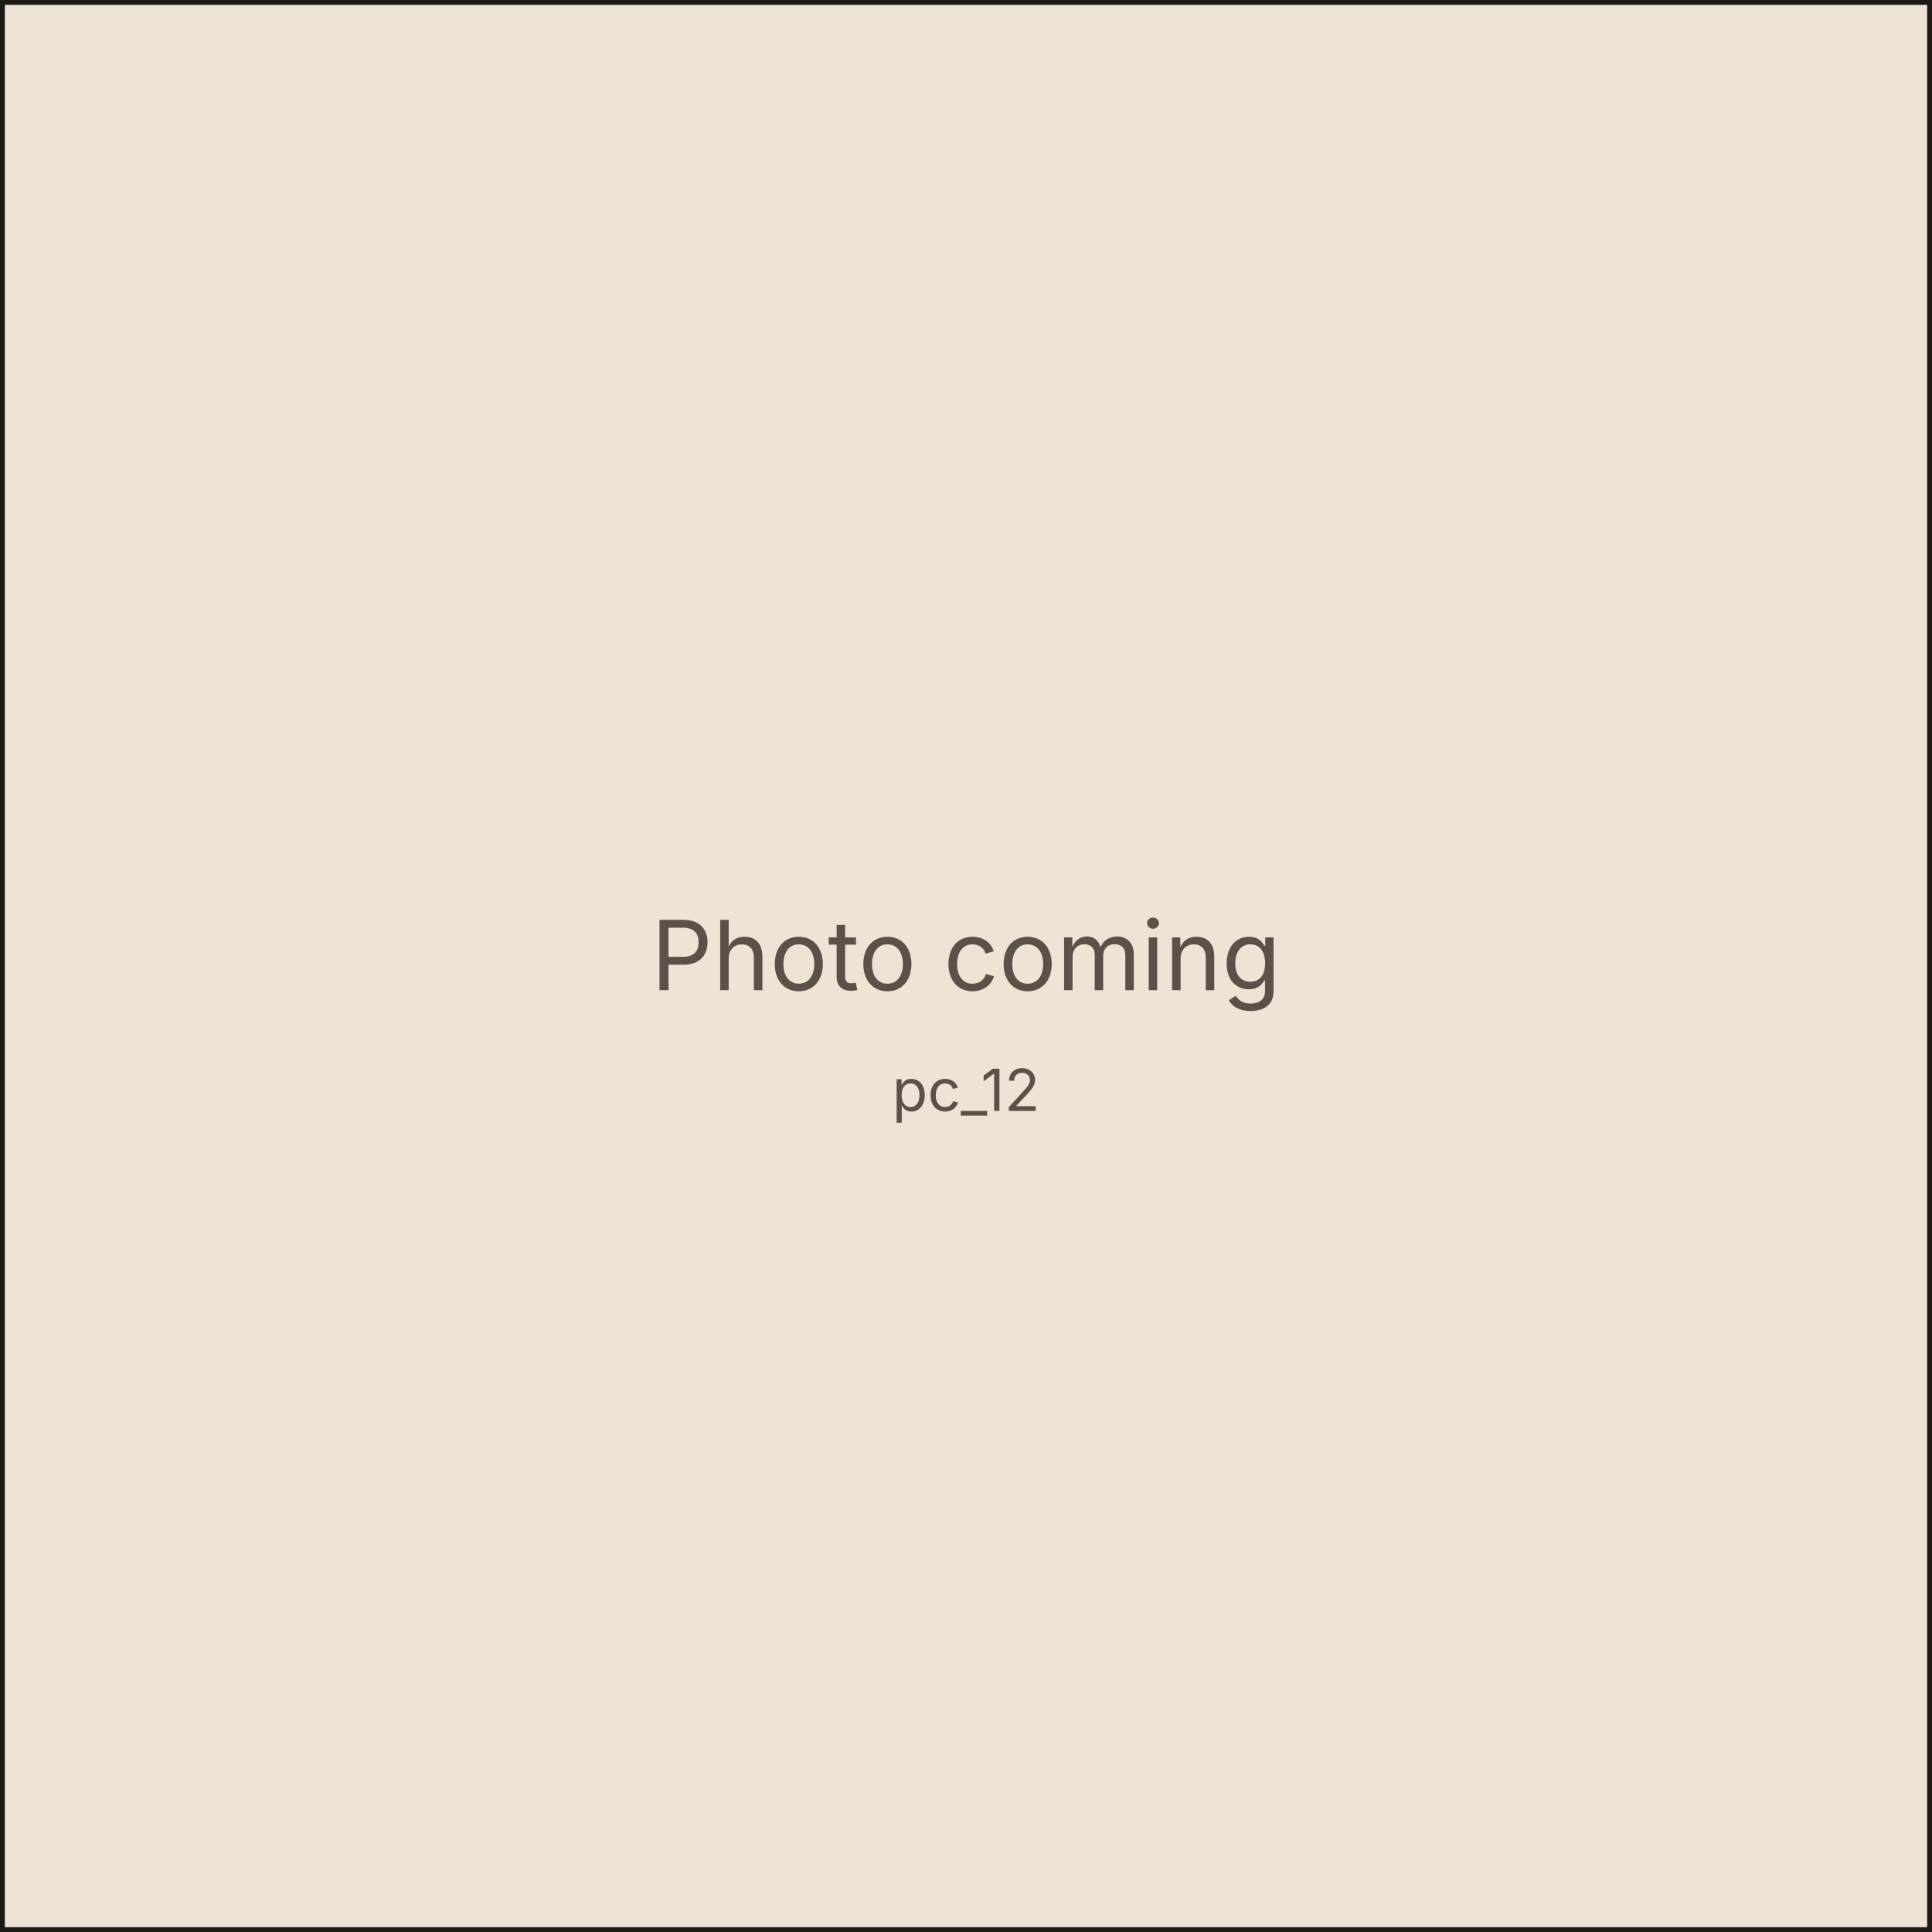
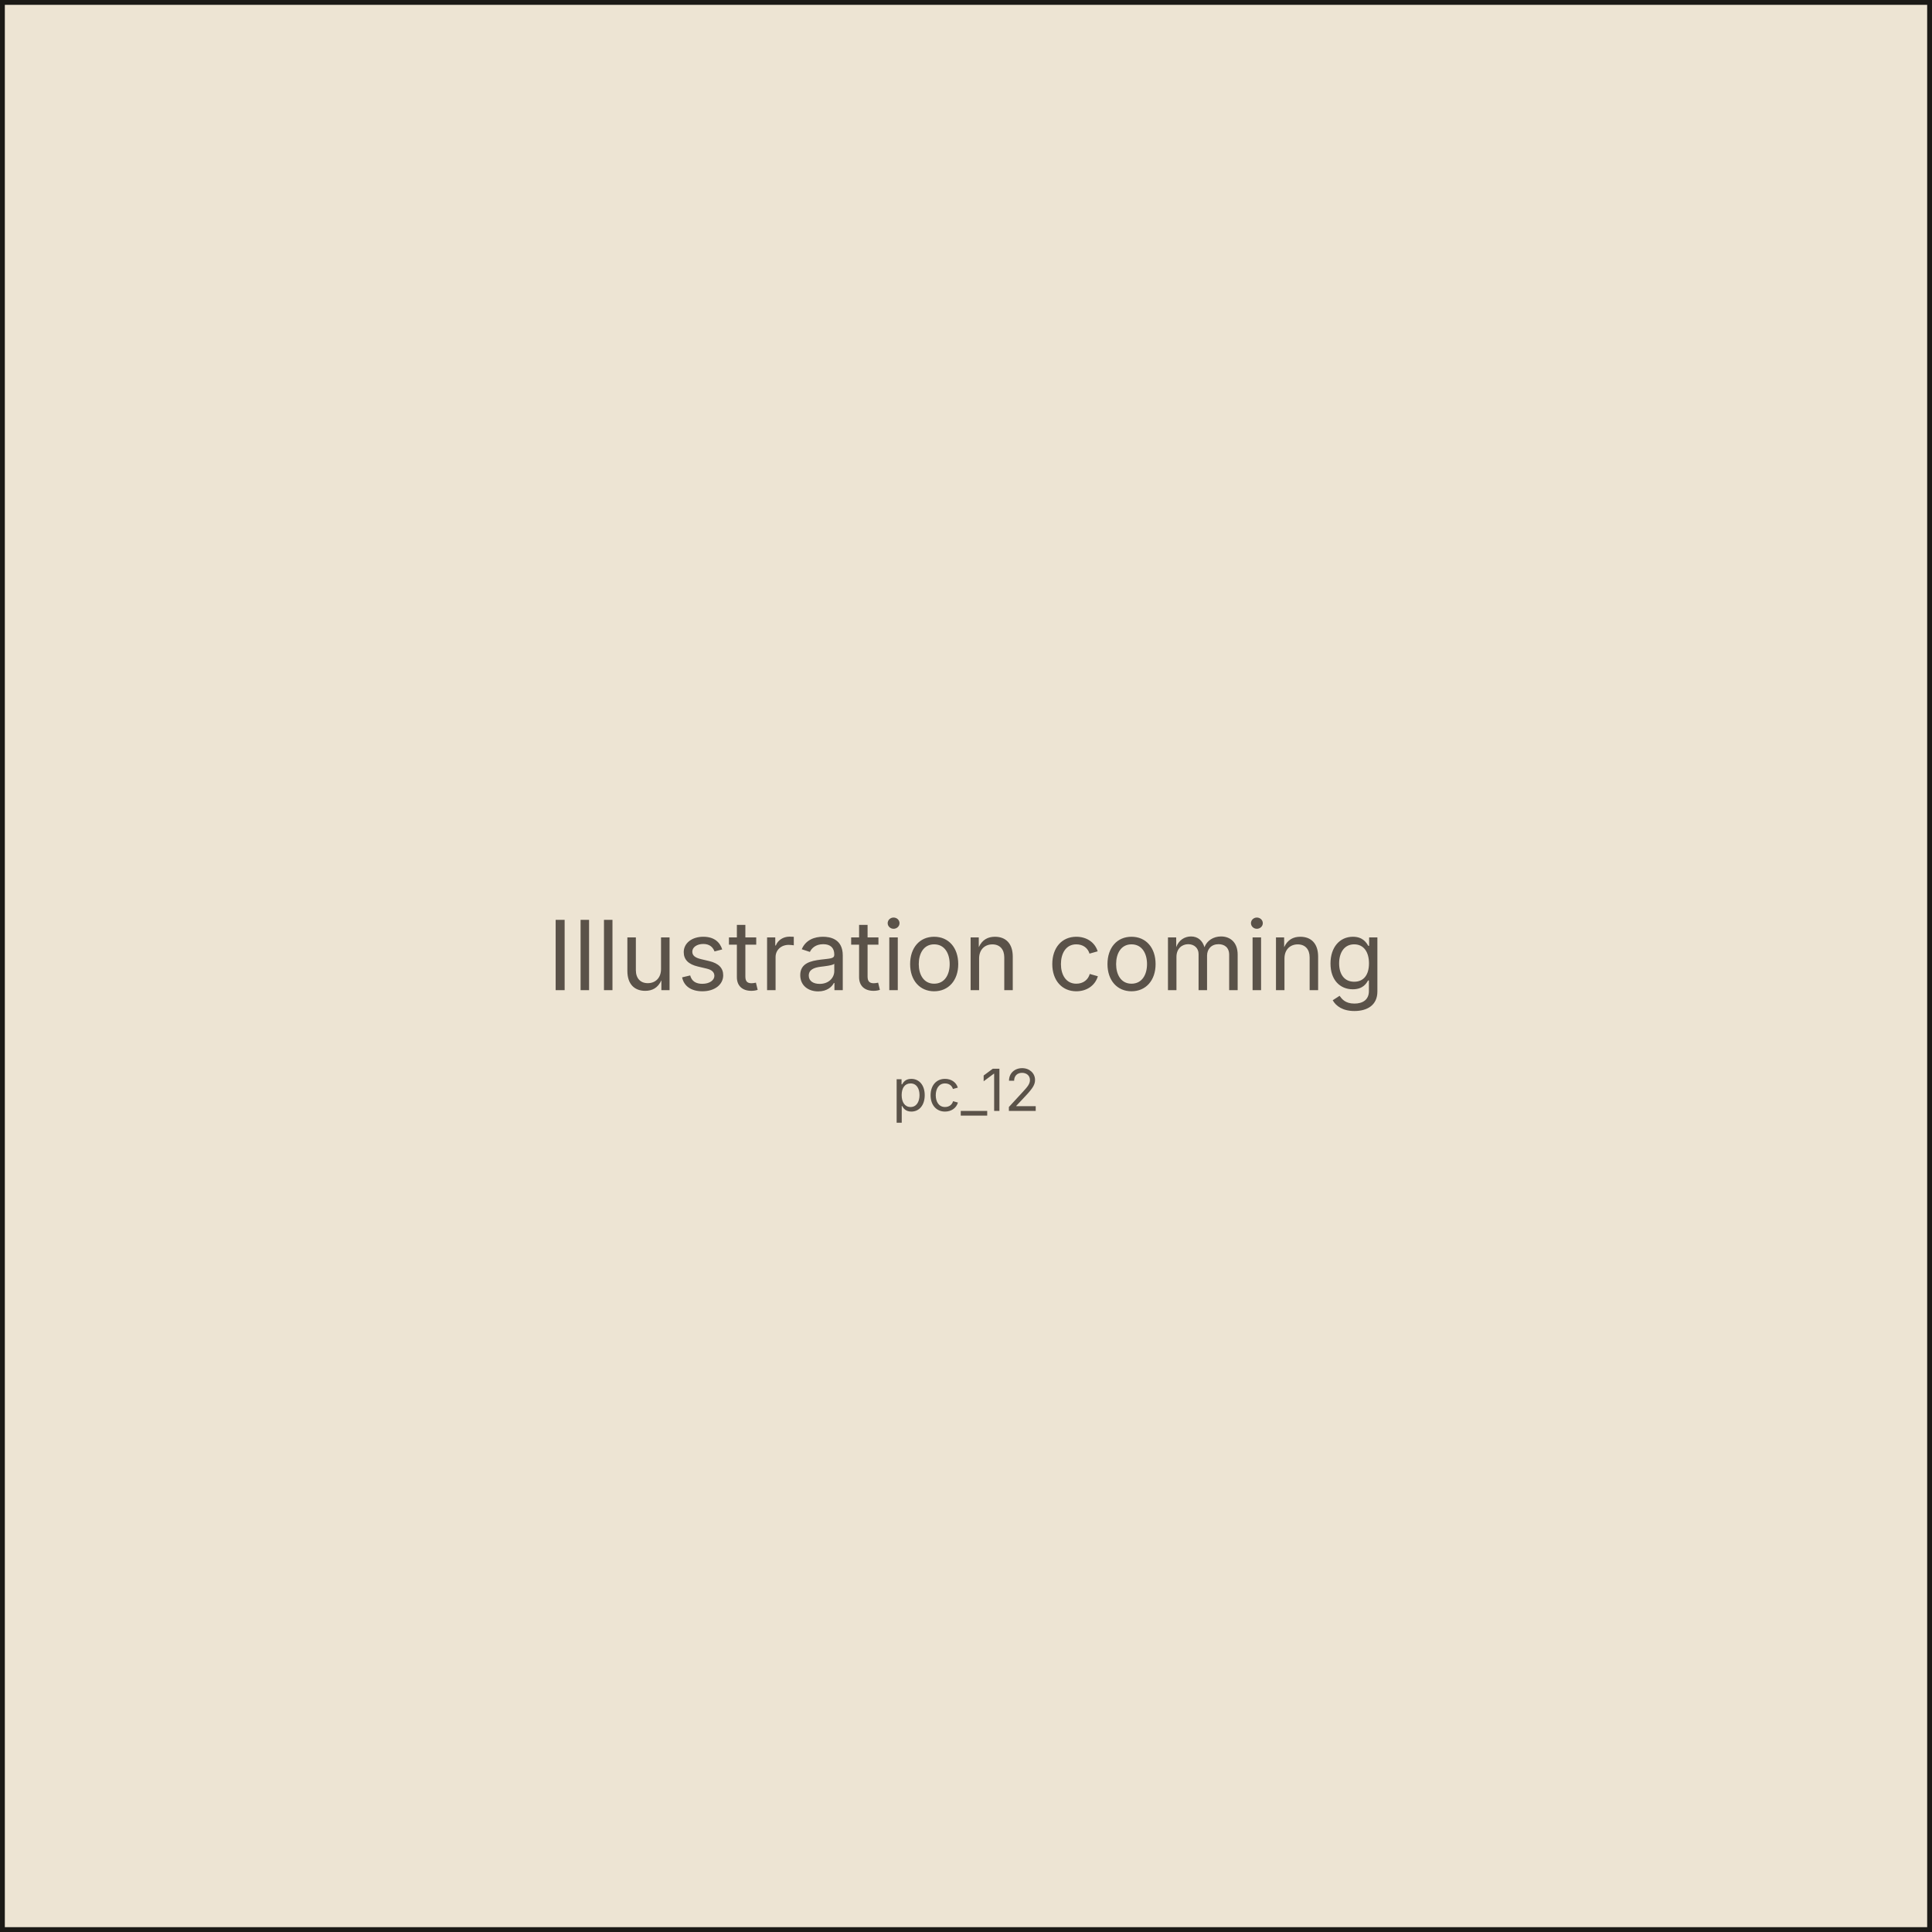
- <svg xmlns="http://www.w3.org/2000/svg" width="800" height="800" viewBox="0 0 800 800" role="img" aria-label="Photo coming">
+ <svg xmlns="http://www.w3.org/2000/svg" width="800" height="800" viewBox="0 0 800 800" role="img" aria-label="Illustration coming">
  <rect x="1" y="1" width="798" height="798" fill="#EDE4D3" stroke="#1C1A17" stroke-width="2" />
-   <text x="400" y="410" text-anchor="middle" font-family="Inter, system-ui, sans-serif" font-size="40" fill="#5A5249">Photo coming</text>
+   <text x="400" y="410" text-anchor="middle" font-family="Inter, system-ui, sans-serif" font-size="40" fill="#5A5249">Illustration coming</text>
  <text x="400" y="460" text-anchor="middle" font-family="Inter, system-ui, sans-serif" font-size="24" fill="#5A5249">pc_12</text>
</svg>
